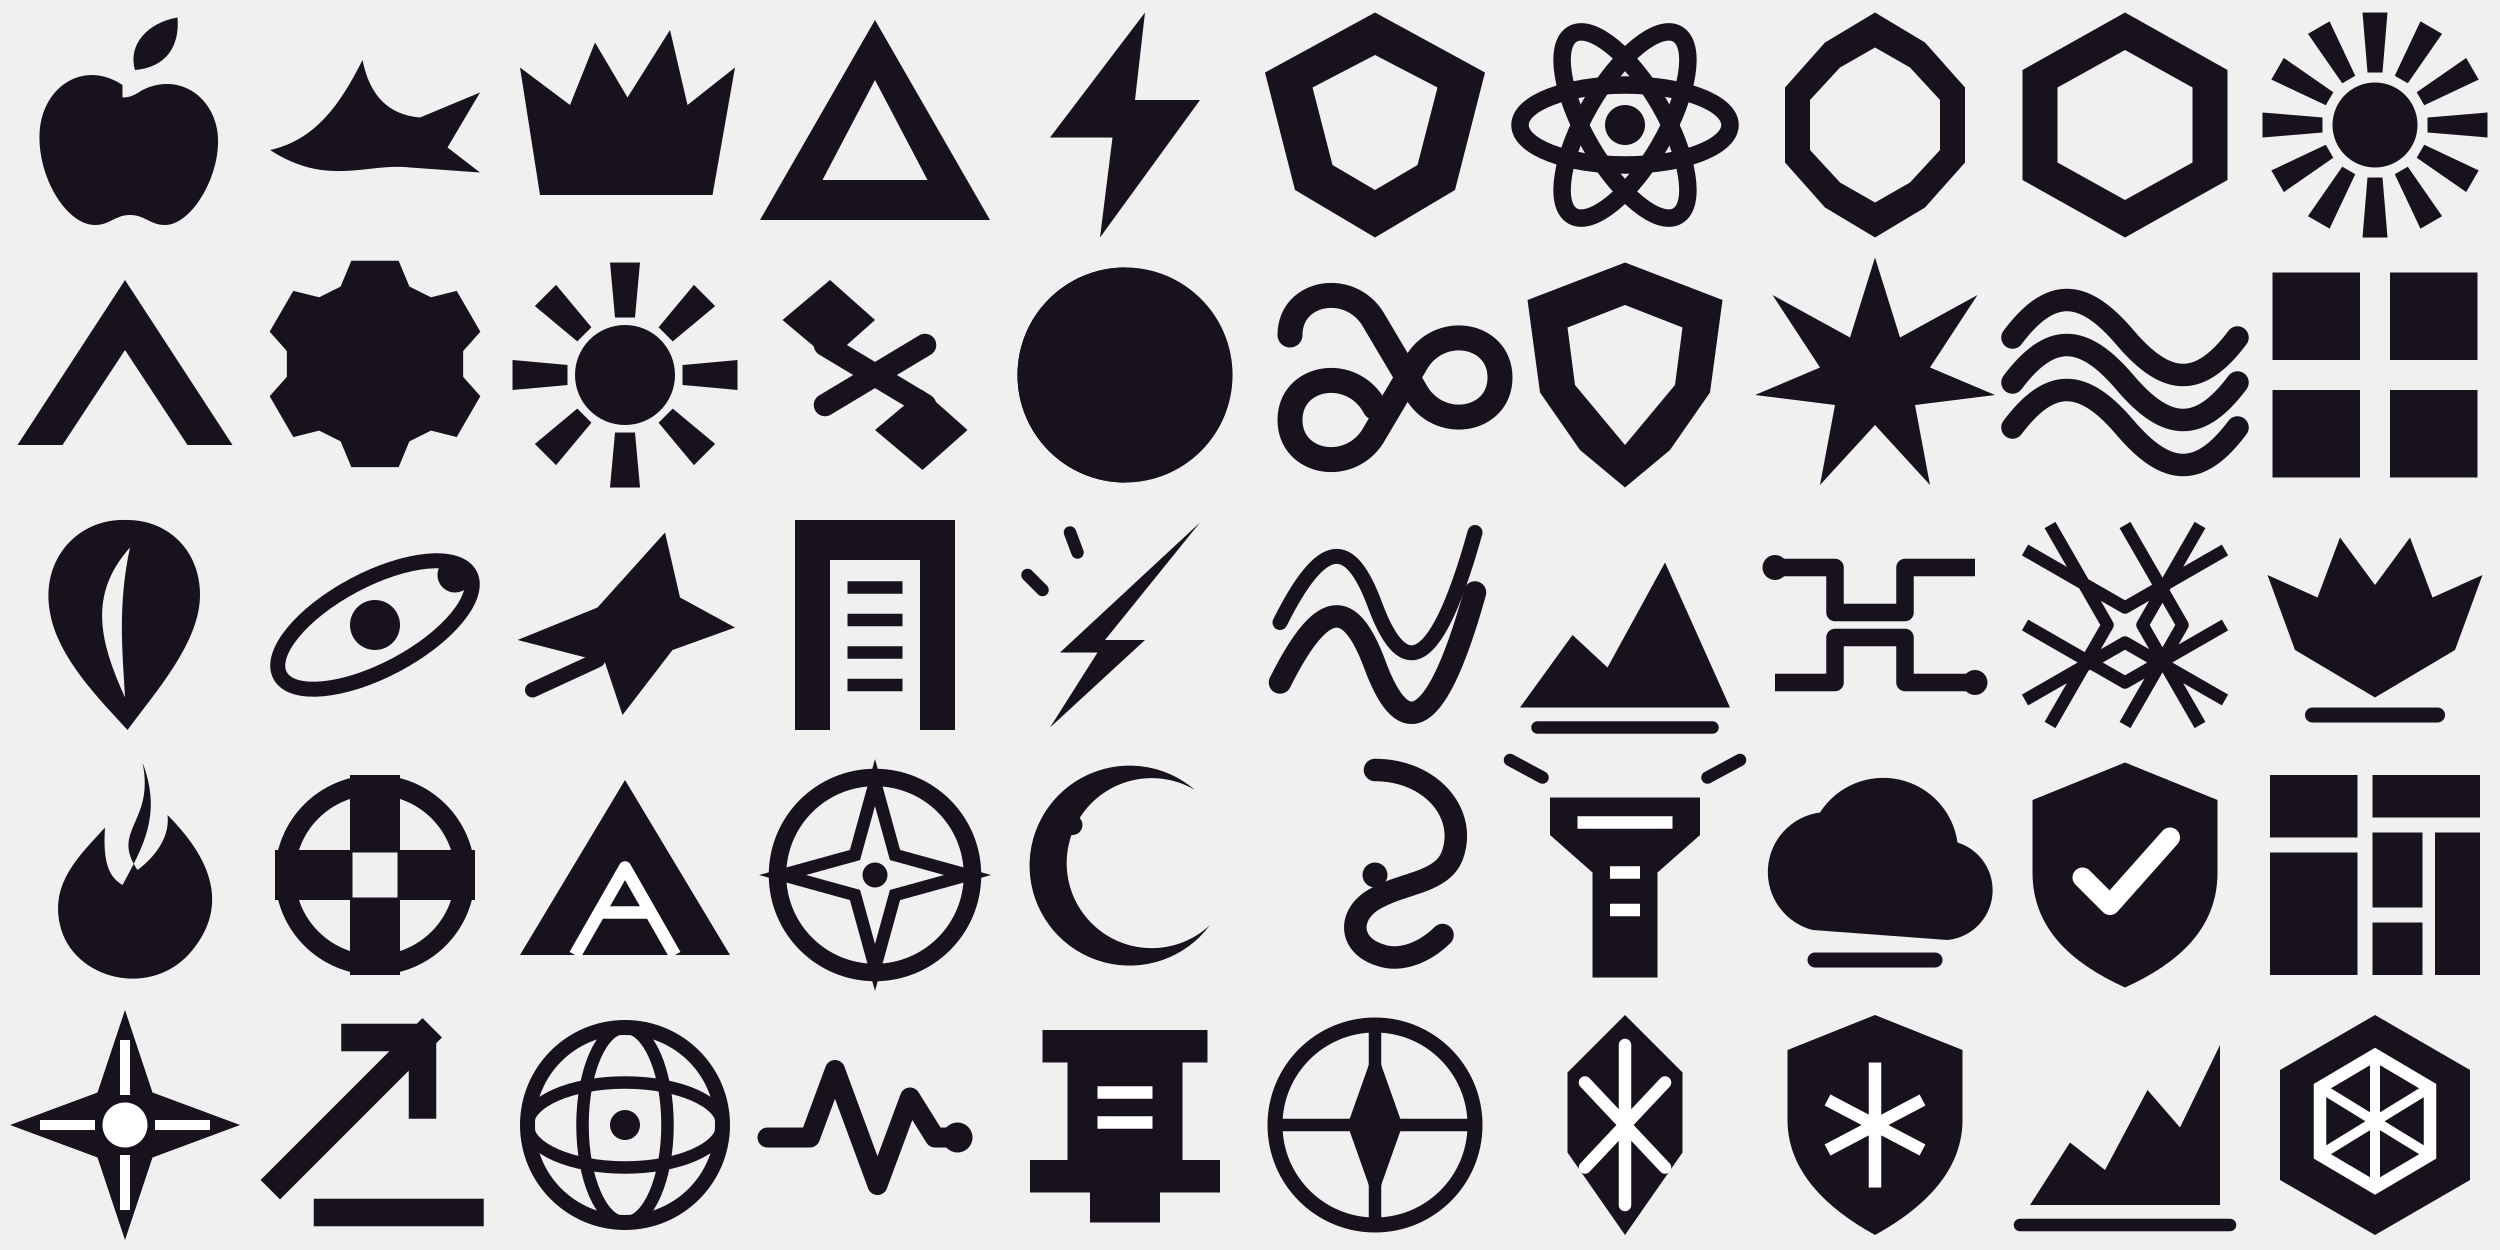
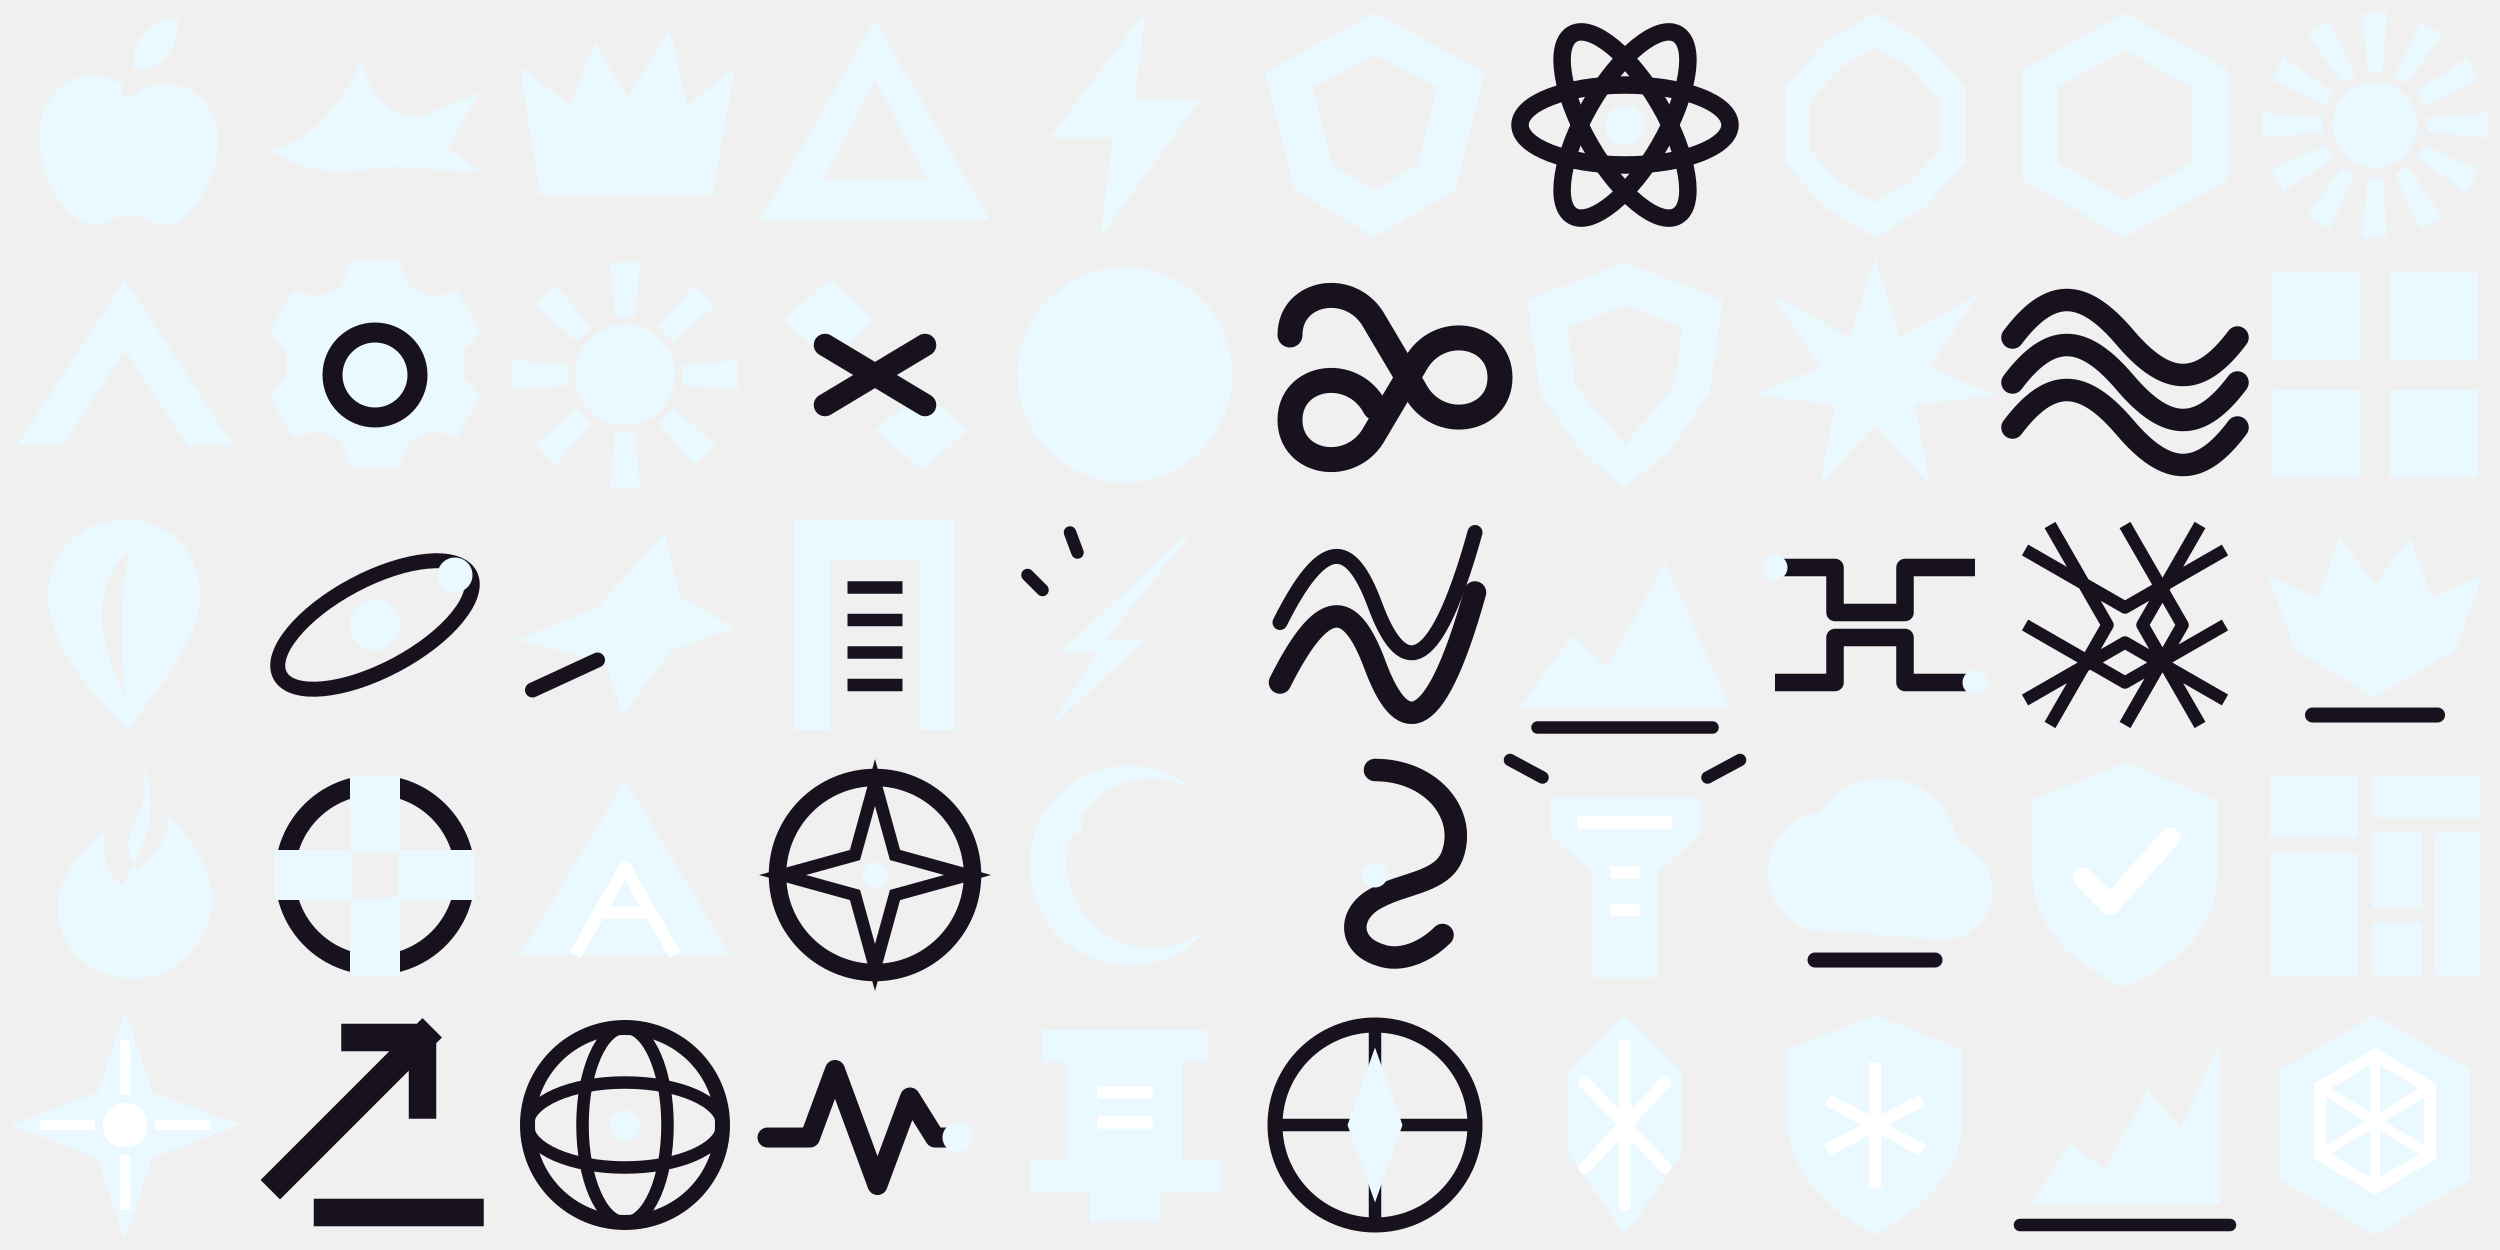
<svg xmlns="http://www.w3.org/2000/svg" width="1000" height="500" viewBox="0 0 1000 500">
  <g id="logo-1" transform="translate(0 0)">
-     <path d="M54 28c-3-10 5-19 17-21 1 12-5 20-17 21Z" fill="#17121e" />
-     <path d="M49 34C34 24 18 34 16 51c-2 18 10 39 22 39 6 0 8-4 14-4s8 4 14 4c11 0 23-21 21-37-2-15-16-24-30-17-3 2-5 3-8 3Z" fill="#17121e" />
+     <path d="M54 28c-3-10 5-19 17-21 1 12-5 20-17 21Z" fill="#eaf8ff" />
+     <path d="M49 34C34 24 18 34 16 51c-2 18 10 39 22 39 6 0 8-4 14-4s8 4 14 4c11 0 23-21 21-37-2-15-16-24-30-17-3 2-5 3-8 3Z" fill="#eaf8ff" />
  </g>
  <g id="logo-2" transform="translate(100 0)">
-     <path d="M8 60c18-4 28-18 37-36 3 15 11 22 23 23l24-10-13 22 13 10-28-2C47 65 31 75 8 60Z" fill="#17121e" />
+     <path d="M8 60c18-4 28-18 37-36 3 15 11 22 23 23l24-10-13 22 13 10-28-2C47 65 31 75 8 60Z" fill="#eaf8ff" />
  </g>
  <g id="logo-3" transform="translate(200 0)">
-     <path d="M8 27 28 42 38 17 51 39 68 12 75 42 94 27 85 78 16 78Z" fill="#17121e" />
+     <path d="M8 27 28 42 38 17 51 39 68 12 75 42 94 27 85 78 16 78Z" fill="#eaf8ff" />
  </g>
  <g id="logo-4" transform="translate(300 0)">
-     <path d="M50 8 96 88H4L50 8Zm0 24L29 72h42L50 32Z" fill-rule="evenodd" fill="#17121e" />
+     <path d="M50 8 96 88H4L50 8Zm0 24L29 72h42L50 32Z" fill-rule="evenodd" fill="#eaf8ff" />
  </g>
  <g id="logo-5" transform="translate(400 0)">
-     <path d="M58 5 20 55h25l-5 40 40-55H54Z" fill="#17121e" />
+     <path d="M58 5 20 55h25l-5 40 40-55H54Z" fill="#eaf8ff" />
  </g>
  <g id="logo-6" transform="translate(500 0)">
-     <path d="M50 5 94 29 82 76 50 95 18 76 6 29 50 5Zm0 17L25 35l8 31 17 10 17-10 8-31Z" fill-rule="evenodd" fill="#17121e" />
+     <path d="M50 5 94 29 82 76 50 95 18 76 6 29 50 5Zm0 17L25 35l8 31 17 10 17-10 8-31Z" fill-rule="evenodd" fill="#eaf8ff" />
  </g>
  <g id="logo-7" transform="translate(600 0)">
-     <circle cx="50" cy="50" r="8" fill="#17121e" />
+     <circle cx="50" cy="50" r="8" fill="#eaf8ff" />
    <ellipse cx="50" cy="50" rx="42" ry="16" fill="none" stroke="#17121e" stroke-width="7" />
    <ellipse cx="50" cy="50" rx="42" ry="16" fill="none" stroke="#17121e" stroke-width="7" transform="rotate(60 50 50)" />
    <ellipse cx="50" cy="50" rx="42" ry="16" fill="none" stroke="#17121e" stroke-width="7" transform="rotate(120 50 50)" />
  </g>
  <g id="logo-8" transform="translate(700 0)">
-     <path d="M50 5 70 17 86 35 86 65 70 83 50 95 30 83 14 65 14 35 30 17 50 5Zm0 14L36 27 24 40v20l12 13 14 8 14-8 12-13V40L64 27Z" fill-rule="evenodd" fill="#17121e" />
+     <path d="M50 5 70 17 86 35 86 65 70 83 50 95 30 83 14 65 14 35 30 17 50 5Zm0 14L36 27 24 40v20l12 13 14 8 14-8 12-13V40L64 27Z" fill-rule="evenodd" fill="#eaf8ff" />
  </g>
  <g id="logo-9" transform="translate(800 0)">
-     <path d="M50 5 91 28 91 72 50 95 9 72 9 28 50 5Zm0 15L23 35v30l27 15 27-15V35Z" fill-rule="evenodd" fill="#17121e" />
+     <path d="M50 5 91 28 91 72 50 95 9 72 9 28 50 5Zm0 15L23 35v30l27 15 27-15V35Z" fill-rule="evenodd" fill="#eaf8ff" />
  </g>
  <g id="logo-10" transform="translate(900 0)">
-     <circle cx="50" cy="50" r="17" fill="#17121e" />
-     <path d="M45 5h10l-2 24h-6Z" transform="rotate(0 50 50)" fill="#17121e" />
-     <path d="M45 5h10l-2 24h-6Z" transform="rotate(30 50 50)" fill="#17121e" />
-     <path d="M45 5h10l-2 24h-6Z" transform="rotate(60 50 50)" fill="#17121e" />
-     <path d="M45 5h10l-2 24h-6Z" transform="rotate(90 50 50)" fill="#17121e" />
-     <path d="M45 5h10l-2 24h-6Z" transform="rotate(120 50 50)" fill="#17121e" />
-     <path d="M45 5h10l-2 24h-6Z" transform="rotate(150 50 50)" fill="#17121e" />
-     <path d="M45 5h10l-2 24h-6Z" transform="rotate(180 50 50)" fill="#17121e" />
-     <path d="M45 5h10l-2 24h-6Z" transform="rotate(210 50 50)" fill="#17121e" />
-     <path d="M45 5h10l-2 24h-6Z" transform="rotate(240 50 50)" fill="#17121e" />
-     <path d="M45 5h10l-2 24h-6Z" transform="rotate(270 50 50)" fill="#17121e" />
-     <path d="M45 5h10l-2 24h-6Z" transform="rotate(300 50 50)" fill="#17121e" />
-     <path d="M45 5h10l-2 24h-6Z" transform="rotate(330 50 50)" fill="#17121e" />
+     <circle cx="50" cy="50" r="17" fill="#eaf8ff" />
+     <path d="M45 5h10l-2 24h-6Z" transform="rotate(0 50 50)" fill="#eaf8ff" />
+     <path d="M45 5h10l-2 24h-6Z" transform="rotate(30 50 50)" fill="#eaf8ff" />
+     <path d="M45 5h10l-2 24h-6Z" transform="rotate(60 50 50)" fill="#eaf8ff" />
+     <path d="M45 5h10l-2 24h-6Z" transform="rotate(90 50 50)" fill="#eaf8ff" />
+     <path d="M45 5h10l-2 24h-6Z" transform="rotate(120 50 50)" fill="#eaf8ff" />
+     <path d="M45 5h10l-2 24h-6Z" transform="rotate(150 50 50)" fill="#eaf8ff" />
+     <path d="M45 5h10l-2 24h-6Z" transform="rotate(180 50 50)" fill="#eaf8ff" />
+     <path d="M45 5h10l-2 24h-6Z" transform="rotate(210 50 50)" fill="#eaf8ff" />
+     <path d="M45 5h10l-2 24h-6Z" transform="rotate(240 50 50)" fill="#eaf8ff" />
+     <path d="M45 5h10l-2 24h-6Z" transform="rotate(270 50 50)" fill="#eaf8ff" />
+     <path d="M45 5h10l-2 24h-6Z" transform="rotate(300 50 50)" fill="#eaf8ff" />
+     <path d="M45 5h10l-2 24h-6Z" transform="rotate(330 50 50)" fill="#eaf8ff" />
  </g>
  <g id="logo-11" transform="translate(0 100)">
-     <path d="M7 78 50 12 93 78H75L50 40 25 78Z" fill="#17121e" />
+     <path d="M7 78 50 12 93 78H75L50 40 25 78Z" fill="#eaf8ff" />
  </g>
  <g id="logo-12" transform="translate(100 100)">
-     <path d="m39 5 22 0 5 12 10 5 12-3 11 19-8 9v12l8 9-11 19-12-3-10 5-5 12H39l-5-12-10-5-12 3L1 68l8-9V47l-8-9 11-19 12 3 10-5Z" transform="translate(7 0) scale(.86)" fill="#17121e" />
+     <path d="m39 5 22 0 5 12 10 5 12-3 11 19-8 9v12l8 9-11 19-12-3-10 5-5 12H39l-5-12-10-5-12 3L1 68l8-9V47l-8-9 11-19 12 3 10-5Z" transform="translate(7 0) scale(.86)" fill="#eaf8ff" />
    <circle cx="50" cy="50" r="17" fill="none" stroke="#17121e" stroke-width="8" />
  </g>
  <g id="logo-13" transform="translate(200 100)">
-     <circle cx="50" cy="50" r="20" fill="#17121e" />
-     <path d="M44 5h12l-2 22h-8Z" transform="rotate(0 50 50)" fill="#17121e" />
-     <path d="M44 5h12l-2 22h-8Z" transform="rotate(45 50 50)" fill="#17121e" />
-     <path d="M44 5h12l-2 22h-8Z" transform="rotate(90 50 50)" fill="#17121e" />
-     <path d="M44 5h12l-2 22h-8Z" transform="rotate(135 50 50)" fill="#17121e" />
-     <path d="M44 5h12l-2 22h-8Z" transform="rotate(180 50 50)" fill="#17121e" />
-     <path d="M44 5h12l-2 22h-8Z" transform="rotate(225 50 50)" fill="#17121e" />
-     <path d="M44 5h12l-2 22h-8Z" transform="rotate(270 50 50)" fill="#17121e" />
-     <path d="M44 5h12l-2 22h-8Z" transform="rotate(315 50 50)" fill="#17121e" />
+     <circle cx="50" cy="50" r="20" fill="#eaf8ff" />
+     <path d="M44 5h12l-2 22h-8Z" transform="rotate(0 50 50)" fill="#eaf8ff" />
+     <path d="M44 5h12l-2 22h-8Z" transform="rotate(45 50 50)" fill="#eaf8ff" />
+     <path d="M44 5h12l-2 22h-8Z" transform="rotate(90 50 50)" fill="#eaf8ff" />
+     <path d="M44 5h12l-2 22h-8Z" transform="rotate(135 50 50)" fill="#eaf8ff" />
+     <path d="M44 5h12l-2 22h-8Z" transform="rotate(180 50 50)" fill="#eaf8ff" />
+     <path d="M44 5h12l-2 22h-8Z" transform="rotate(225 50 50)" fill="#eaf8ff" />
+     <path d="M44 5h12l-2 22h-8Z" transform="rotate(270 50 50)" fill="#eaf8ff" />
+     <path d="M44 5h12l-2 22h-8Z" transform="rotate(315 50 50)" fill="#eaf8ff" />
  </g>
  <g id="logo-14" transform="translate(300 100)">
-     <path d="M13 28 32 12 50 28 32 44 13 28Zm37 44 19-16 18 16-18 16-19-16Z" fill="#17121e" />
+     <path d="M13 28 32 12 50 28 32 44 13 28Zm37 44 19-16 18 16-18 16-19-16Z" fill="#eaf8ff" />
    <path d="M30 38 70 62M30 62 70 38" fill="none" stroke="#17121e" stroke-width="9" stroke-linecap="round" />
  </g>
  <g id="logo-15" transform="translate(400 100)">
-     <circle cx="50" cy="50" r="43" fill="#17121e" />
-     <path d="M50 7a43 43 0 0 1 0 86Z" fill="#17121e" opacity=".28" />
-     <path d="M50 7a43 43 0 0 0 0 86Z" fill="#17121e" />
+     <circle cx="50" cy="50" r="43" fill="#eaf8ff" />
+     <path d="M50 7a43 43 0 0 1 0 86Z" fill="#eaf8ff" opacity=".28" />
+     <path d="M50 7a43 43 0 0 0 0 86Z" fill="#eaf8ff" />
  </g>
  <g id="logo-16" transform="translate(500 100)">
    <path d="M16 34c0-18 25-22 34-5l16 27c9 17 34 13 34-5s-25-22-34-5L50 73C41 90 16 86 16 68s25-22 34-5" fill="none" stroke="#17121e" stroke-width="10" stroke-linecap="round" />
  </g>
  <g id="logo-17" transform="translate(600 100)">
-     <path d="M50 5 89 20 84 57 68 80 50 95 32 80 16 57 11 20 50 5Zm0 17L27 31l3 23 20 24 20-24 3-23Z" fill-rule="evenodd" fill="#17121e" />
+     <path d="M50 5 89 20 84 57 68 80 50 95 32 80 16 57 11 20 50 5Zm0 17L27 31l3 23 20 24 20-24 3-23Z" fill-rule="evenodd" fill="#eaf8ff" />
  </g>
  <g id="logo-18" transform="translate(700 100)">
-     <path d="M50 3 60 35 91 18 72 47 98 58 66 62 72 94 50 70 28 94 34 62 2 58 28 47 9 18 40 35Z" fill="#17121e" />
+     <path d="M50 3 60 35 91 18 72 47 98 58 66 62 72 94 50 70 28 94 34 62 2 58 28 47 9 18 40 35Z" fill="#eaf8ff" />
  </g>
  <g id="logo-19" transform="translate(800 100)">
    <path d="M5 35c15-20 28-20 45 0s30 20 45 0M5 53c15-20 28-20 45 0s30 20 45 0M5 71c15-20 28-20 45 0s30 20 45 0" fill="none" stroke="#17121e" stroke-width="9" stroke-linecap="round" />
  </g>
  <g id="logo-20" transform="translate(900 100)">
-     <path d="M9 9h35v35H9V9Zm47 0h35v35H56V9ZM9 56h35v35H9V56Zm47 0h35v35H56V56Z" fill="#17121e" />
+     <path d="M9 9h35v35H9V9Zm47 0h35v35H56V9ZM9 56h35v35H9V56Zm47 0h35v35H56V56Z" fill="#eaf8ff" />
  </g>
  <g id="logo-21" transform="translate(0 200)">
-     <path d="M51 8C31 7 16 24 20 45c3 18 20 35 31 47 11-15 29-35 29-54C80 20 67 8 51 8Zm-1 71C40 57 35 38 52 19c-5 23-3 42-2 60Z" fill="#17121e" />
+     <path d="M51 8C31 7 16 24 20 45c3 18 20 35 31 47 11-15 29-35 29-54C80 20 67 8 51 8Zm-1 71C40 57 35 38 52 19c-5 23-3 42-2 60Z" fill="#eaf8ff" />
  </g>
  <g id="logo-22" transform="translate(100 200)">
-     <circle cx="50" cy="50" r="10" fill="#17121e" />
+     <circle cx="50" cy="50" r="10" fill="#eaf8ff" />
    <ellipse cx="50" cy="50" rx="43" ry="18" fill="none" stroke="#17121e" stroke-width="6" transform="rotate(-28 50 50)" />
-     <circle cx="82" cy="30" r="7" fill="#17121e" />
+     <circle cx="82" cy="30" r="7" fill="#eaf8ff" />
  </g>
  <g id="logo-23" transform="translate(200 200)">
-     <path d="M7 56 39 43 66 13 72 39 94 51 69 60 49 86 42 65Z" fill="#17121e" />
+     <path d="M7 56 39 43 66 13 72 39 94 51 69 60 49 86 42 65Z" fill="#eaf8ff" />
    <path d="M13 76 39 64" stroke="#17121e" stroke-width="6" stroke-linecap="round" fill="none" />
  </g>
  <g id="logo-24" transform="translate(300 200)">
-     <path d="M18 92V8h64v84H68V24H32v68Z" fill="#17121e" />
+     <path d="M18 92V8h64v84H68V24H32v68Z" fill="#eaf8ff" />
    <path d="M39 35h22M39 48h22M39 61h22M39 74h22" stroke="#17121e" stroke-width="5" fill="none" />
  </g>
  <g id="logo-25" transform="translate(400 200)">
-     <path d="M80 9 42 56 58 56 20 91 39 61 24 61Z" fill="#17121e" />
+     <path d="M80 9 42 56 58 56 20 91 39 61 24 61Z" fill="#eaf8ff" />
    <path d="M11 30 17 36M28 13l3 8" stroke="#17121e" stroke-width="5" stroke-linecap="round" fill="none" />
  </g>
  <g id="logo-26" transform="translate(500 200)">
    <path d="M12 73c17-34 28-34 38-7S73 98 90 37" fill="none" stroke="#17121e" stroke-width="9" stroke-linecap="round" />
    <path d="M12 49c17-34 28-34 38-7S73 74 90 13" fill="none" stroke="#17121e" stroke-width="6" stroke-linecap="round" />
  </g>
  <g id="logo-27" transform="translate(600 200)">
-     <path d="M8 83 29 54 43 67 66 25 92 83Z" fill="#17121e" />
+     <path d="M8 83 29 54 43 67 66 25 92 83Z" fill="#eaf8ff" />
    <path d="M15 91h70" stroke="#17121e" stroke-width="5" stroke-linecap="round" fill="none" />
  </g>
  <g id="logo-28" transform="translate(700 200)">
    <path d="M10 27h24v18h28V27h28M10 73h24V55h28v18h28" fill="none" stroke="#17121e" stroke-width="7" stroke-linejoin="round" />
-     <circle cx="10" cy="27" r="5" fill="#17121e" />
-     <circle cx="90" cy="73" r="5" fill="#17121e" />
+     <circle cx="10" cy="27" r="5" fill="#eaf8ff" />
+     <circle cx="90" cy="73" r="5" fill="#eaf8ff" />
  </g>
  <g id="logo-29" transform="translate(800 200)">
    <path d="M10 20 50 43 90 20M10 50 50 73 90 50M10 80 50 57 90 80M20 10 43 50 20 90M50 10 73 50 50 90M80 10 57 50 80 90" fill="none" stroke="#17121e" stroke-width="5" stroke-linejoin="round" />
  </g>
  <g id="logo-30" transform="translate(900 200)">
-     <path d="M7 30 27 39 36 15 50 34 64 15 73 39 93 30 82 60 50 79 18 60Z" fill="#17121e" />
+     <path d="M7 30 27 39 36 15 50 34 64 15 73 39 93 30 82 60 50 79 18 60Z" fill="#eaf8ff" />
    <path d="M25 86h50" stroke="#17121e" stroke-width="6" stroke-linecap="round" fill="none" />
  </g>
  <g id="logo-31" transform="translate(0 300)">
-     <path d="M57 5c5 24-13 27-2 43 8-6 13-14 12-22 20 20 23 38 10 54-16 20-48 12-53-10-4-17 8-28 18-39-1 15 2 20 7 23C57 39 65 26 57 5Z" fill="#17121e" />
+     <path d="M57 5c5 24-13 27-2 43 8-6 13-14 12-22 20 20 23 38 10 54-16 20-48 12-53-10-4-17 8-28 18-39-1 15 2 20 7 23C57 39 65 26 57 5Z" fill="#eaf8ff" />
  </g>
  <g id="logo-32" transform="translate(100 300)">
    <circle cx="50" cy="50" r="36" fill="none" stroke="#17121e" stroke-width="8" />
-     <path d="M40 10h20v31H40zM40 59h20v31H40zM10 40h31v20H10zM59 40h31v20H59z" fill="#17121e" />
+     <path d="M40 10h20v31H40zM40 59h20v31H40zM10 40h31v20H10zM59 40h31v20H59z" fill="#eaf8ff" />
  </g>
  <g id="logo-33" transform="translate(200 300)">
-     <path d="M8 82 50 12 92 82Z" fill="#17121e" />
+     <path d="M8 82 50 12 92 82Z" fill="#eaf8ff" />
    <path d="M30 82 50 47 70 82M40 65h20" fill="none" stroke="#fff" stroke-width="5" stroke-linejoin="round" />
  </g>
  <g id="logo-34" transform="translate(300 300)">
    <circle cx="50" cy="50" r="39" fill="none" stroke="#17121e" stroke-width="7" />
    <path d="M50 13 58 42 87 50 58 58 50 87 42 58 13 50 42 42Z" fill="none" stroke="#17121e" stroke-width="5" />
-     <circle cx="50" cy="50" r="5" fill="#17121e" />
+     <circle cx="50" cy="50" r="5" fill="#eaf8ff" />
  </g>
  <g id="logo-35" transform="translate(400 300)">
-     <path d="M78 16A40 40 0 1 0 84 70 34 34 0 1 1 78 16Z" fill="#17121e" />
-     <circle cx="29" cy="30" r="4" fill="#17121e" />
+     <path d="M78 16A40 40 0 1 0 84 70 34 34 0 1 1 78 16Z" fill="#eaf8ff" />
+     <circle cx="29" cy="30" r="4" fill="#eaf8ff" />
  </g>
  <g id="logo-36" transform="translate(500 300)">
    <path d="M50 8c22 0 37 17 31 34-4 11-19 11-30 17-12 6-12 19 1 23 8 3 18-1 25-8" fill="none" stroke="#17121e" stroke-width="9" stroke-linecap="round" />
-     <circle cx="50" cy="50" r="5" fill="#17121e" />
+     <circle cx="50" cy="50" r="5" fill="#eaf8ff" />
  </g>
  <g id="logo-37" transform="translate(600 300)">
-     <path d="M37 91V49L20 34V19h60v15L63 49v42Z" fill="#17121e" />
+     <path d="M37 91V49L20 34V19h60v15L63 49v42Z" fill="#eaf8ff" />
    <path d="M31 29h38M44 49h12M44 64h12" stroke="#fff" stroke-width="5" fill="none" />
    <path d="M17 11 4 4M83 11 96 4" stroke="#17121e" stroke-width="5" stroke-linecap="round" fill="none" />
  </g>
  <g id="logo-38" transform="translate(700 300)">
-     <path d="M25 72a24 24 0 0 1 3-47 30 30 0 0 1 55 12 20 20 0 0 1-4 39Z" fill="#17121e" />
+     <path d="M25 72a24 24 0 0 1 3-47 30 30 0 0 1 55 12 20 20 0 0 1-4 39Z" fill="#eaf8ff" />
    <path d="M26 84h48" stroke="#17121e" stroke-width="6" stroke-linecap="round" fill="none" />
  </g>
  <g id="logo-39" transform="translate(800 300)">
-     <path d="M50 5 87 20v29c0 22-15 36-37 46C28 85 13 71 13 49V20Z" fill="#17121e" />
+     <path d="M50 5 87 20v29c0 22-15 36-37 46C28 85 13 71 13 49V20Z" fill="#eaf8ff" />
    <path d="m33 51 11 11 24-27" fill="none" stroke="#fff" stroke-width="8" stroke-linecap="round" stroke-linejoin="round" />
  </g>
  <g id="logo-40" transform="translate(900 300)">
-     <path d="M8 10h35v25H8zM49 10h43v17H49zM49 33h20v30H49zM8 41h35v49H8zM74 33h18v57H74zM49 69h20v21H49z" fill="#17121e" />
+     <path d="M8 10h35v25H8zM49 10h43v17H49zM49 33h20v30H49zM8 41h35v49H8zM74 33h18v57H74zM49 69h20v21H49z" fill="#eaf8ff" />
  </g>
  <g id="logo-41" transform="translate(0 400)">
-     <path d="M50 4 61 37 96 50 61 63 50 96 39 63 4 50 39 37Z" fill="#17121e" />
+     <path d="M50 4 61 37 96 50 61 63 50 96 39 63 4 50 39 37Z" fill="#eaf8ff" />
    <circle cx="50" cy="50" r="9" fill="#fff" />
    <path d="M50 16v22M50 62v22M16 50h22M62 50h22" stroke="#fff" stroke-width="4" fill="none" />
  </g>
  <g id="logo-42" transform="translate(100 400)">
    <path d="M12 72 69 15M42 15h27v27M31 85h57" fill="none" stroke="#17121e" stroke-width="11" stroke-linecap="square" stroke-linejoin="round" />
  </g>
  <g id="logo-43" transform="translate(200 400)">
    <circle cx="50" cy="50" r="39" fill="none" stroke="#17121e" stroke-width="6" />
    <ellipse cx="50" cy="50" rx="17" ry="39" fill="none" stroke="#17121e" stroke-width="5" />
    <ellipse cx="50" cy="50" rx="39" ry="17" fill="none" stroke="#17121e" stroke-width="5" />
-     <circle cx="50" cy="50" r="6" fill="#17121e" />
+     <circle cx="50" cy="50" r="6" fill="#eaf8ff" />
  </g>
  <g id="logo-44" transform="translate(300 400)">
    <path d="M7 55h17l10-27 17 46 13-35 10 16h9" fill="none" stroke="#17121e" stroke-width="8" stroke-linecap="round" stroke-linejoin="round" />
-     <circle cx="83" cy="55" r="6" fill="#17121e" />
+     <circle cx="83" cy="55" r="6" fill="#eaf8ff" />
  </g>
  <g id="logo-45" transform="translate(400 400)">
-     <path d="M17 12h66v13H17zM27 25h46v39H27zM12 64h76v13H12zM36 77h28v12H36z" fill="#17121e" />
+     <path d="M17 12h66v13H17zM27 25h46v39H27zM12 64h76v13H12zM36 77h28v12H36z" fill="#eaf8ff" />
    <path d="M39 37h22M39 49h22" stroke="#fff" stroke-width="5" fill="none" />
  </g>
  <g id="logo-46" transform="translate(500 400)">
    <circle cx="50" cy="50" r="40" fill="none" stroke="#17121e" stroke-width="6" />
    <path d="M50 12v76M12 50h76" stroke="#17121e" stroke-width="5" fill="none" />
-     <path d="M50 19 61 50 50 81 39 50Z" fill="#17121e" />
+     <path d="M50 19 61 50 50 81 39 50Z" fill="#eaf8ff" />
  </g>
  <g id="logo-47" transform="translate(600 400)">
-     <path d="M50 6 73 29 73 61 50 94 27 61 27 29Z" fill="#17121e" />
+     <path d="M50 6 73 29 73 61 50 94 27 61 27 29Z" fill="#eaf8ff" />
    <path d="M50 18v64M34 33l32 34M66 33 34 67" stroke="#fff" stroke-width="5" stroke-linecap="round" fill="none" />
  </g>
  <g id="logo-48" transform="translate(700 400)">
-     <path d="M50 6 85 20 85 48c0 20-15 35-35 46C30 83 15 68 15 48V20Z" fill="#17121e" />
+     <path d="M50 6 85 20 85 48c0 20-15 35-35 46C30 83 15 68 15 48V20Z" fill="#eaf8ff" />
    <path d="M50 25v50M31 40l38 20M69 40 31 60" stroke="#fff" stroke-width="5" fill="none" />
  </g>
  <g id="logo-49" transform="translate(800 400)">
-     <path d="M12 82 28 57 42 68 59 36 72 51 88 18 88 82Z" fill="#17121e" />
+     <path d="M12 82 28 57 42 68 59 36 72 51 88 18 88 82Z" fill="#eaf8ff" />
    <path d="M8 90h84" stroke="#17121e" stroke-width="5" stroke-linecap="round" fill="none" />
  </g>
  <g id="logo-50" transform="translate(900 400)">
-     <path d="M50 6 88 28v44L50 94 12 72V28Z" fill="#17121e" />
+     <path d="M50 6 88 28v44L50 94 12 72V28Z" fill="#eaf8ff" />
    <path d="M50 22 72 35v27L50 75 28 62V35Z" fill="none" stroke="#fff" stroke-width="5" />
    <path d="M50 22v53M28 35l44 27M72 35 28 62" stroke="#fff" stroke-width="4" fill="none" />
  </g>
</svg>
